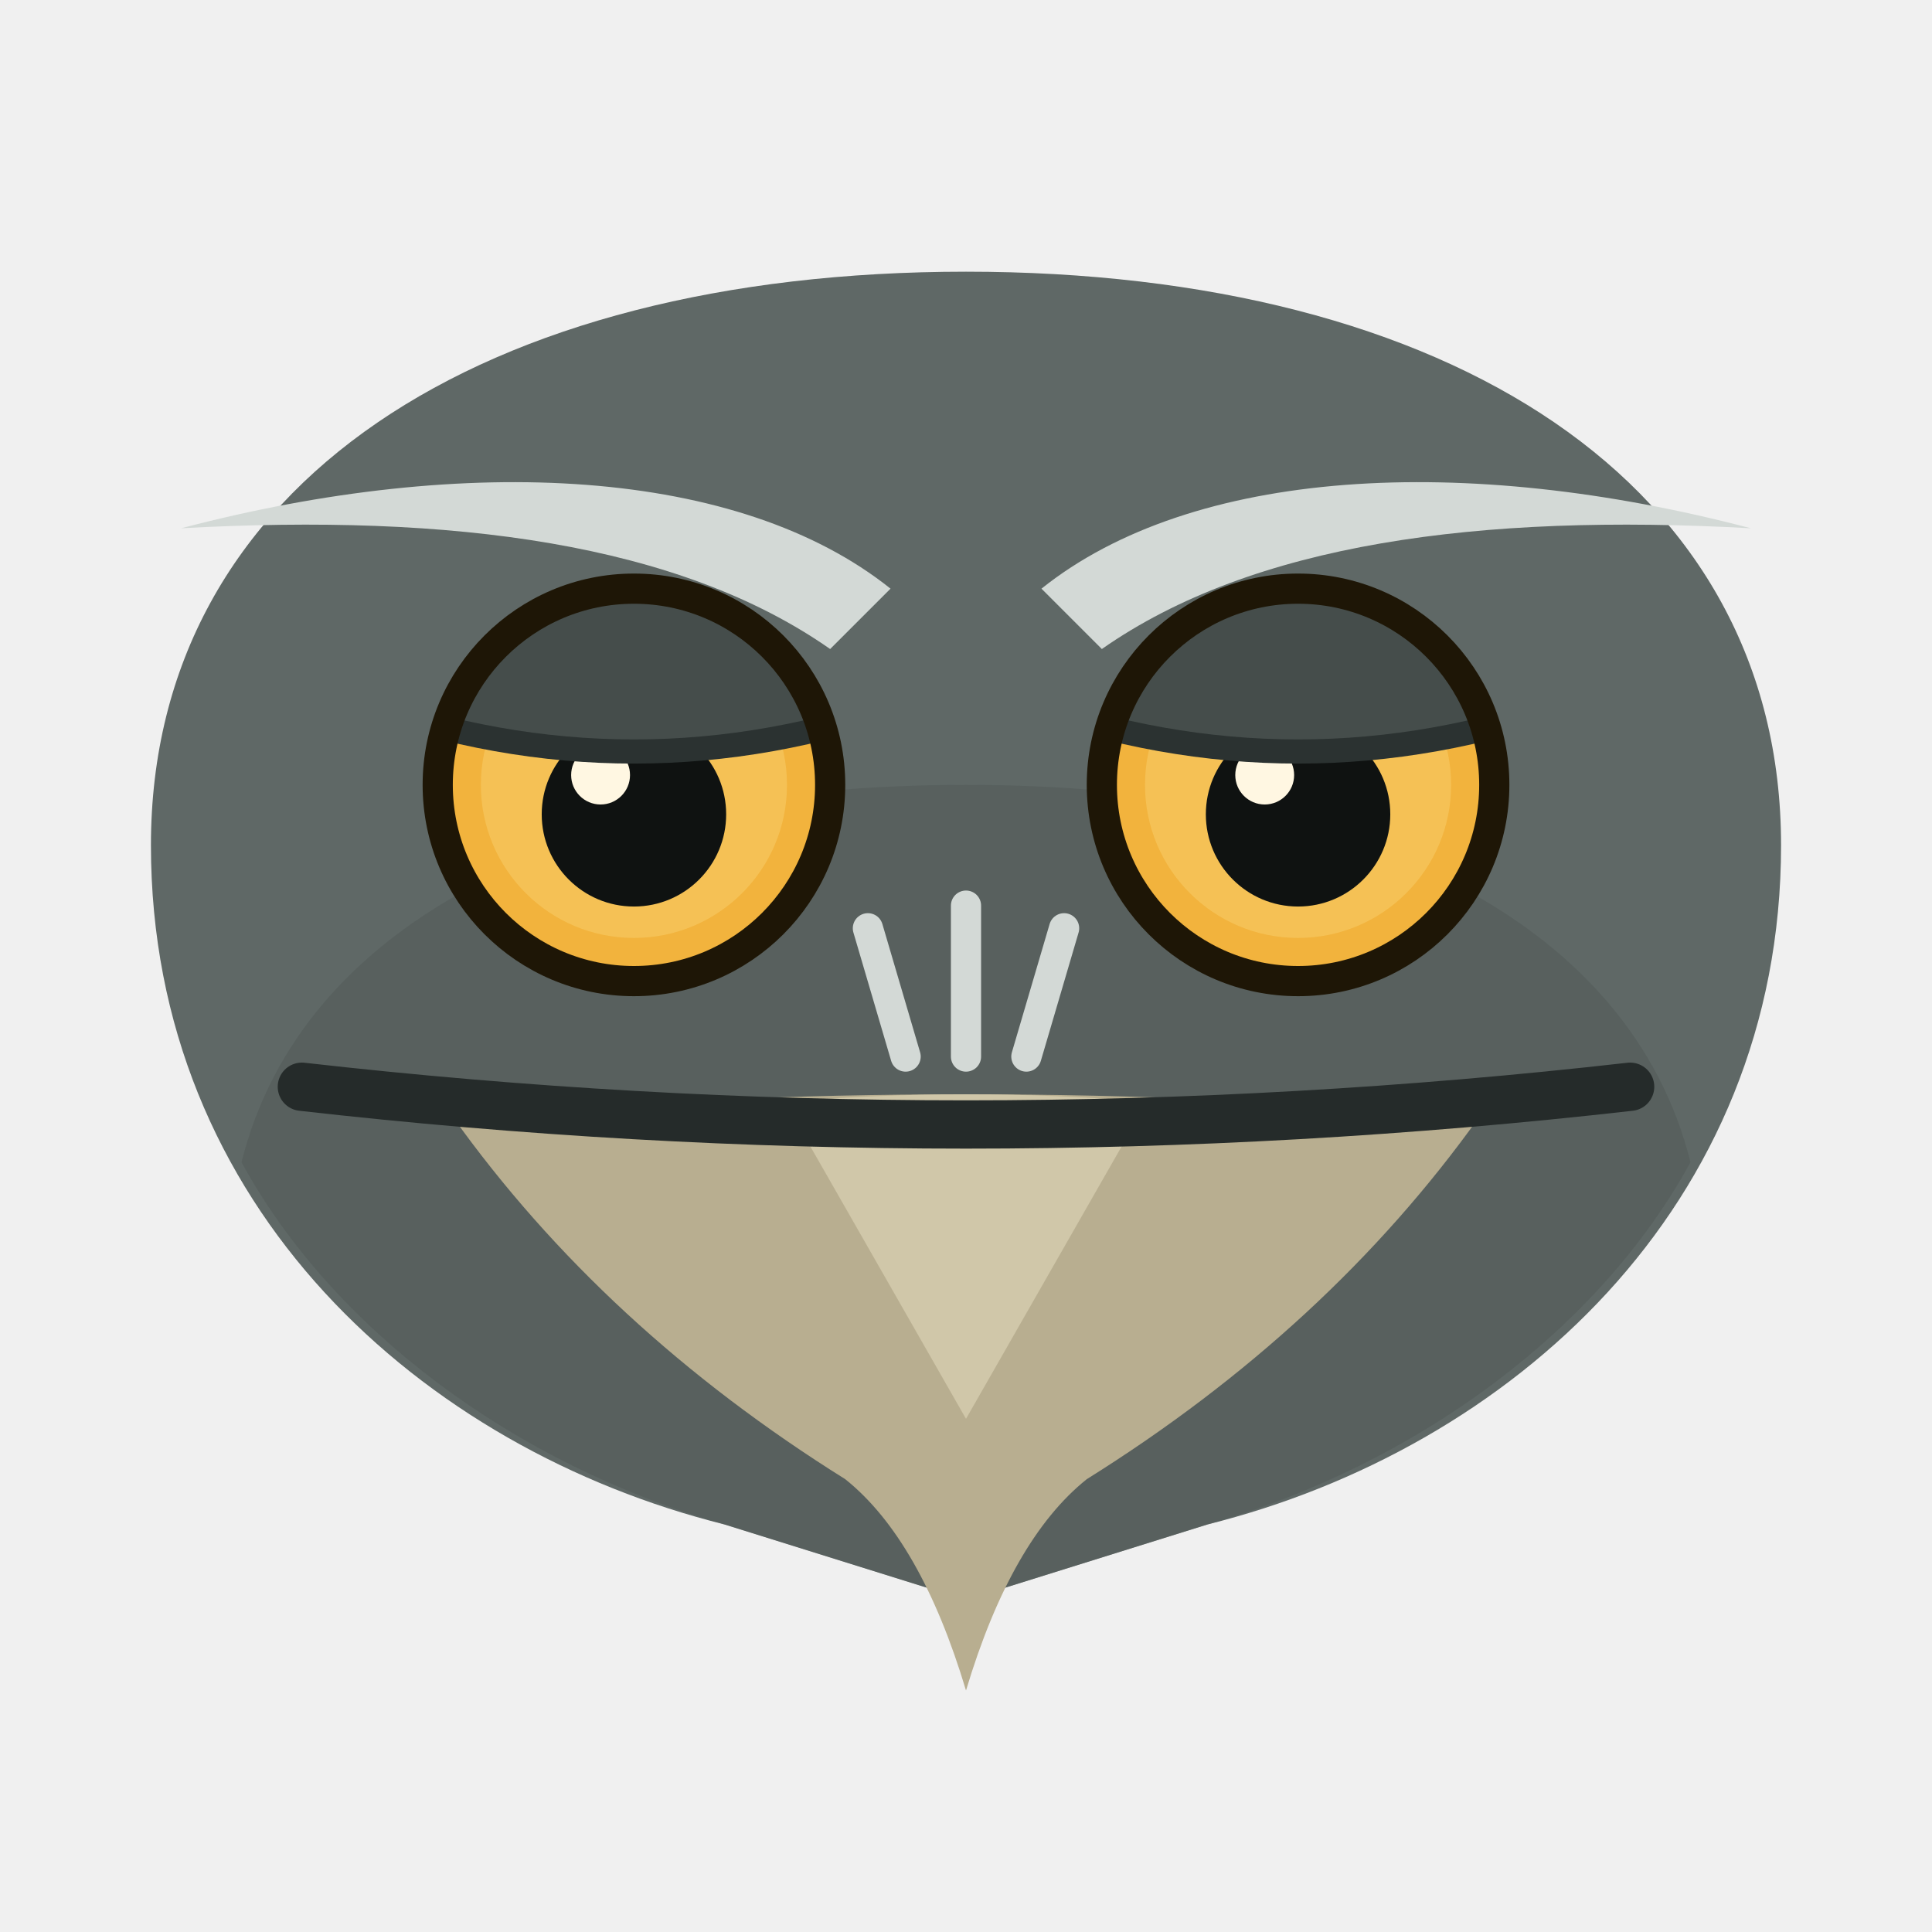
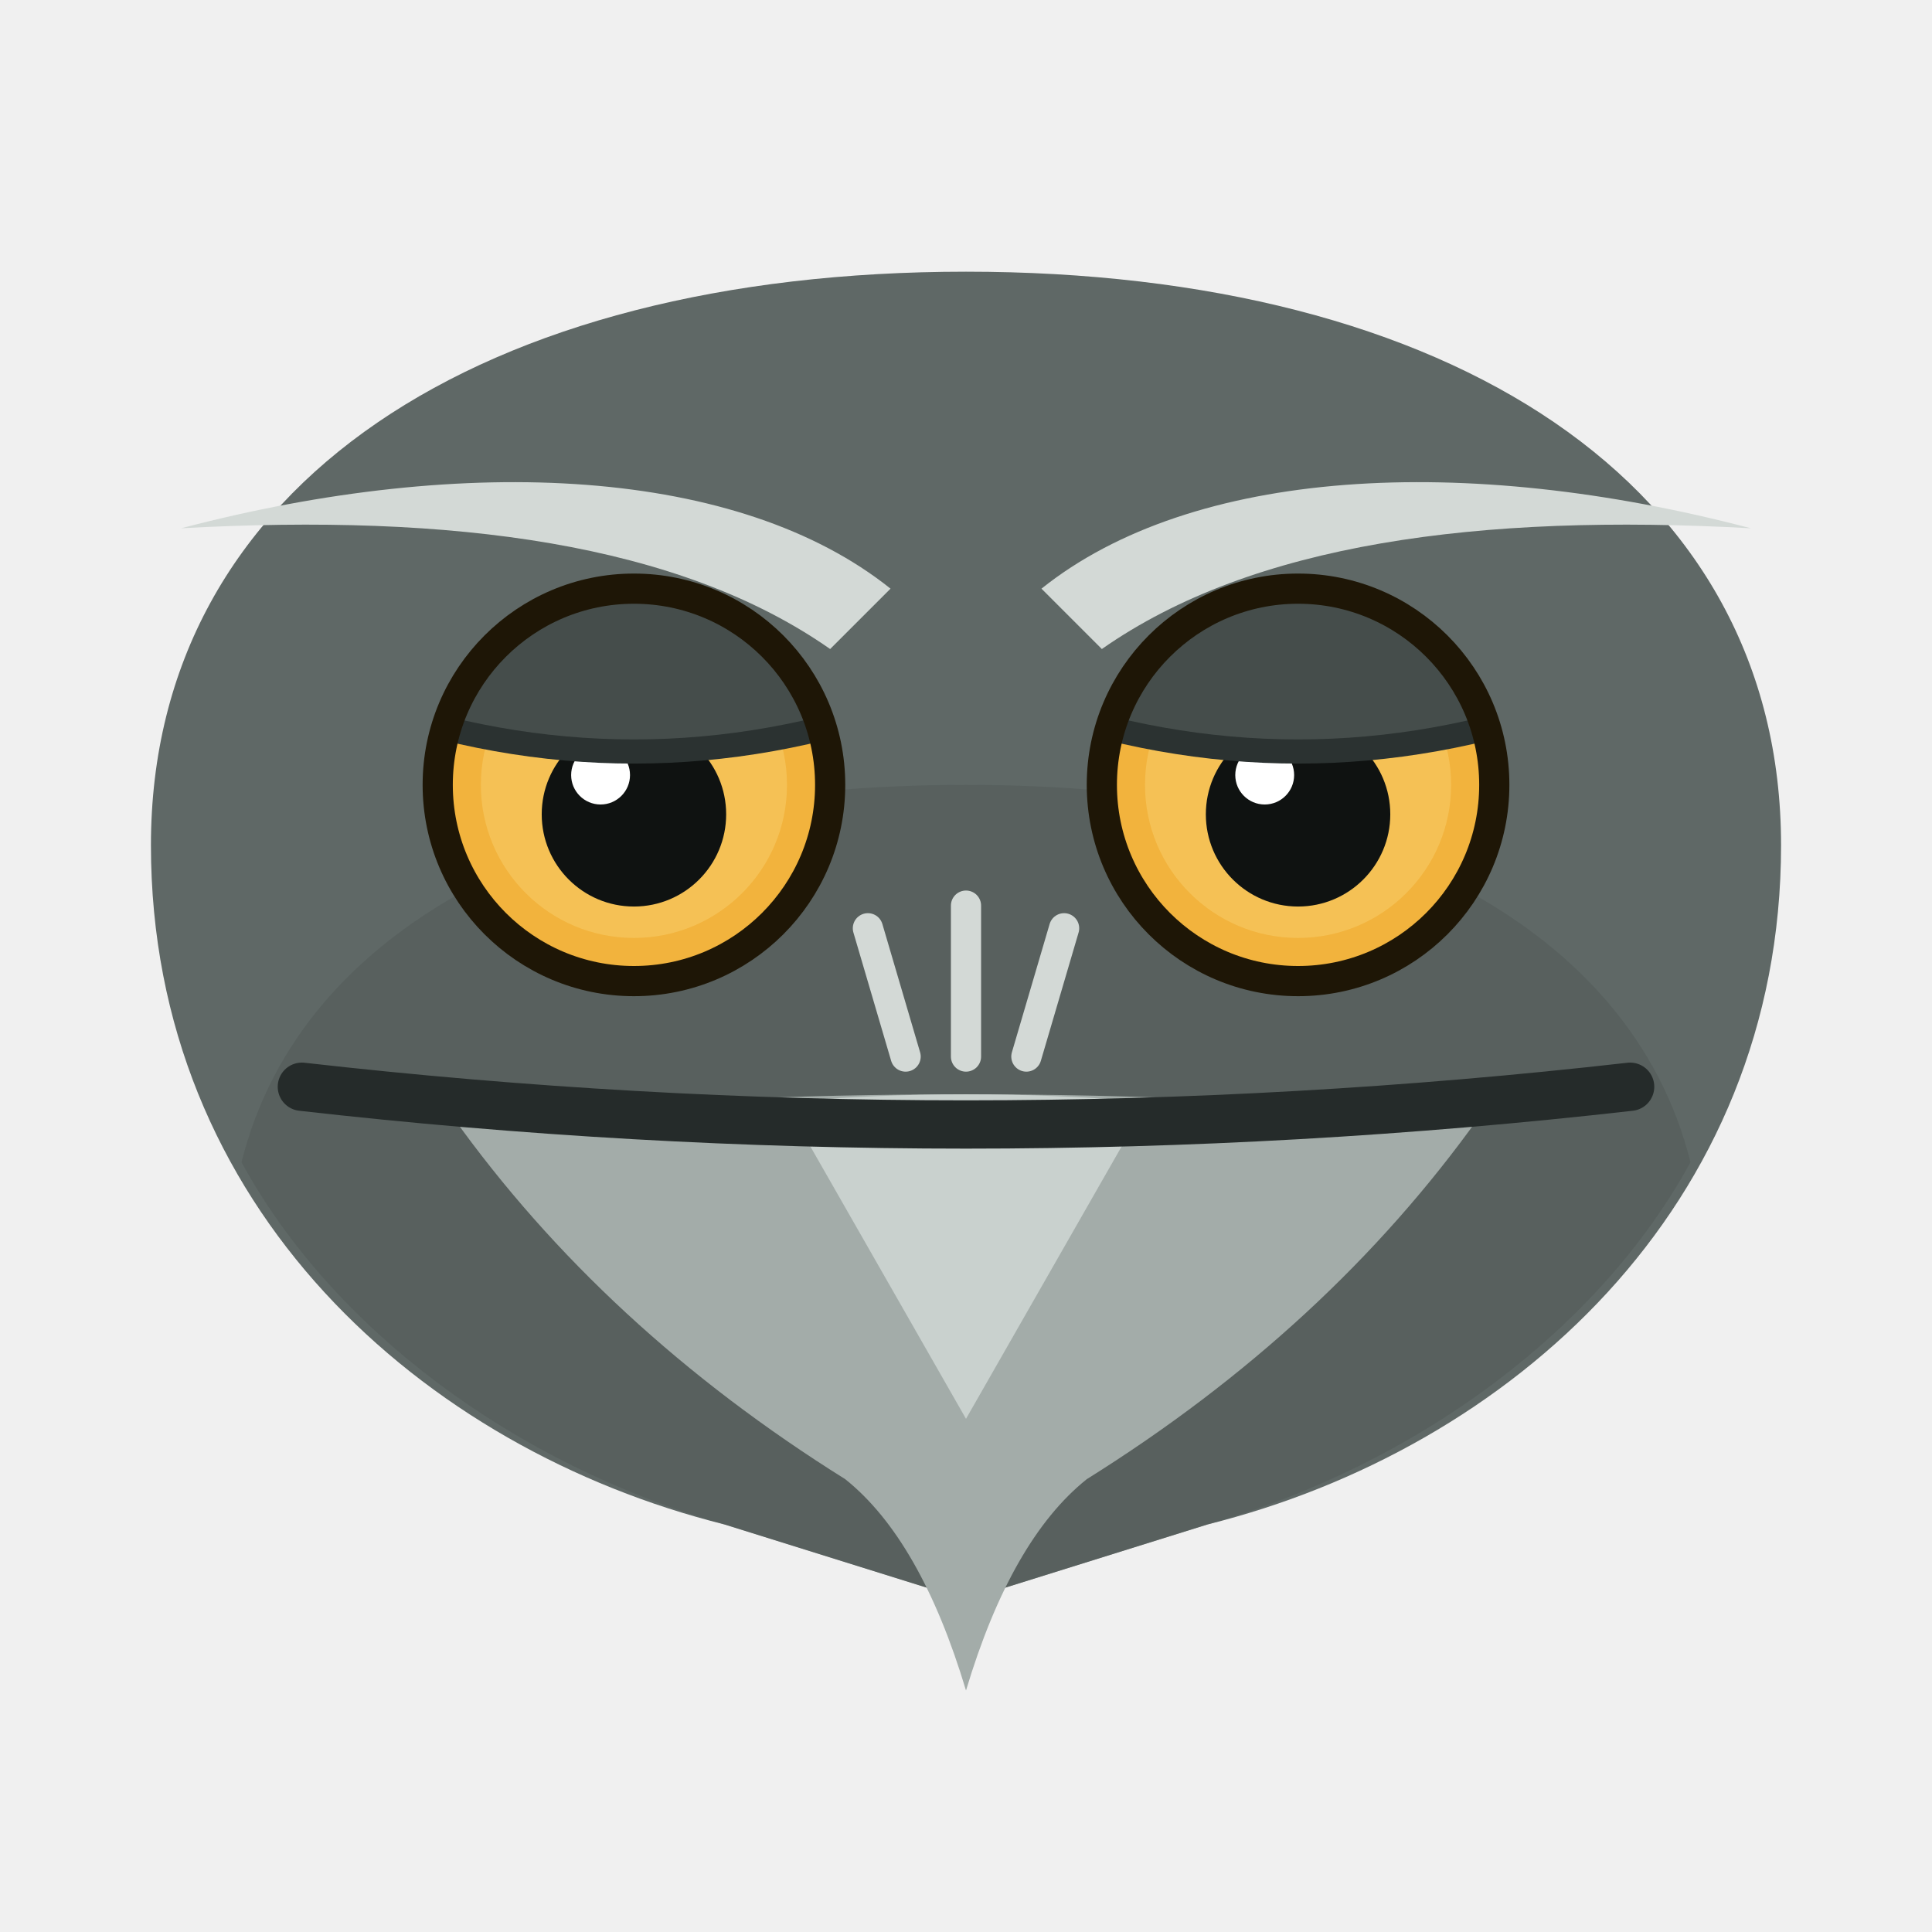
<svg xmlns="http://www.w3.org/2000/svg" viewBox="0 0 128 128" width="128" height="128" role="img" aria-label="frogmouth">
  <g transform="translate(0 0) scale(1)">
    <path fill="#5F6866" d="M10 56C10 32 32 18 64 18C96 18 118 32 118 56C118 80 100 96 80 101L64 106L48 101C28 96 10 80 10 56Z" />
    <path fill="#4F5755" opacity="0.45" d="M16 77C20 61 38 52 64 52C90 52 108 61 112 77C106 88 94 97 80 101L64 106L48 101C34 97 22 88 16 77Z" />
    <path fill="#D3D9D6" d="M59 39C49 31 31 30 12 35C30 34 45 36 55 43Z" />
    <path fill="#D3D9D6" d="M69 39C79 31 97 30 116 35C98 34 83 36 73 43Z" />
    <g transform="translate(42 52)">
      <clipPath id="e1">
        <circle r="12.5" />
      </clipPath>
      <circle r="13" fill="#F2B33D" />
      <circle r="10.14" fill="#F7C860" opacity=".7" />
      <g clip-path="url(#e1)">
        <circle cy="1.95" r="6.11" fill="#0F1211" />
-         <circle cx="-2.21" cy="-0.65" r="1.95" fill="#FFF7E2" />
+         <circle cx="-2.21" cy="-0.65" r="1.95" fill="#FFFFFF" />
        <g class="lid">
          <path fill="#454D4B" d="M-18.2 -39H18.2V-5.46Q0 1.04 -18.2 -5.46Z" />
          <path fill="none" stroke="#2B3231" stroke-width="1.6" stroke-linecap="round" d="M-18.2 -5.46Q0 1.04 18.2 -5.46" />
        </g>
      </g>
      <circle r="13" fill="none" stroke="#1E1606" stroke-width="2" />
    </g>
    <g transform="translate(86 52)">
      <clipPath id="e2">
        <circle r="12.5" />
      </clipPath>
      <circle r="13" fill="#F2B33D" />
      <circle r="10.14" fill="#F7C860" opacity=".7" />
      <g clip-path="url(#e2)">
        <circle cy="1.95" r="6.11" fill="#0F1211" />
-         <circle cx="-2.21" cy="-0.65" r="1.95" fill="#FFF7E2" />
+         <circle cx="-2.21" cy="-0.65" r="1.95" fill="#FFFFFF" />
        <g class="lid">
          <path fill="#454D4B" d="M-18.2 -39H18.2V-5.46Q0 1.04 -18.2 -5.46Z" />
          <path fill="none" stroke="#2B3231" stroke-width="1.6" stroke-linecap="round" d="M-18.2 -5.46Q0 1.04 18.2 -5.46" />
        </g>
      </g>
      <circle r="13" fill="none" stroke="#1E1606" stroke-width="2" />
    </g>
-     <path fill="#B8AE90" d="M30 74Q64 71 98 74Q88 88 72 98Q67 102 64 112Q61 102 56 98Q40 88 30 74Z" />
-     <path fill="#D0C7A9" d="M52 73Q64 72 76 73L64 94Z" />
+     <path fill="#A3ACA9" d="M30 74Q64 71 98 74Q88 88 72 98Q67 102 64 112Q61 102 56 98Q40 88 30 74Z" />
+     <path fill="#C9D1CE" d="M52 73Q64 72 76 73L64 94Z" />
    <path fill="none" stroke="#252B2A" stroke-width="3.2" stroke-linecap="round" d="M20 72Q42 74.5 64 74.5Q86 74.5 108 72" />
    <path fill="none" stroke="#D3D9D6" stroke-width="2" stroke-linecap="round" d="M64 70V60M60 70L57.5 61.5M68 70L70.5 61.5" />
  </g>
</svg>
